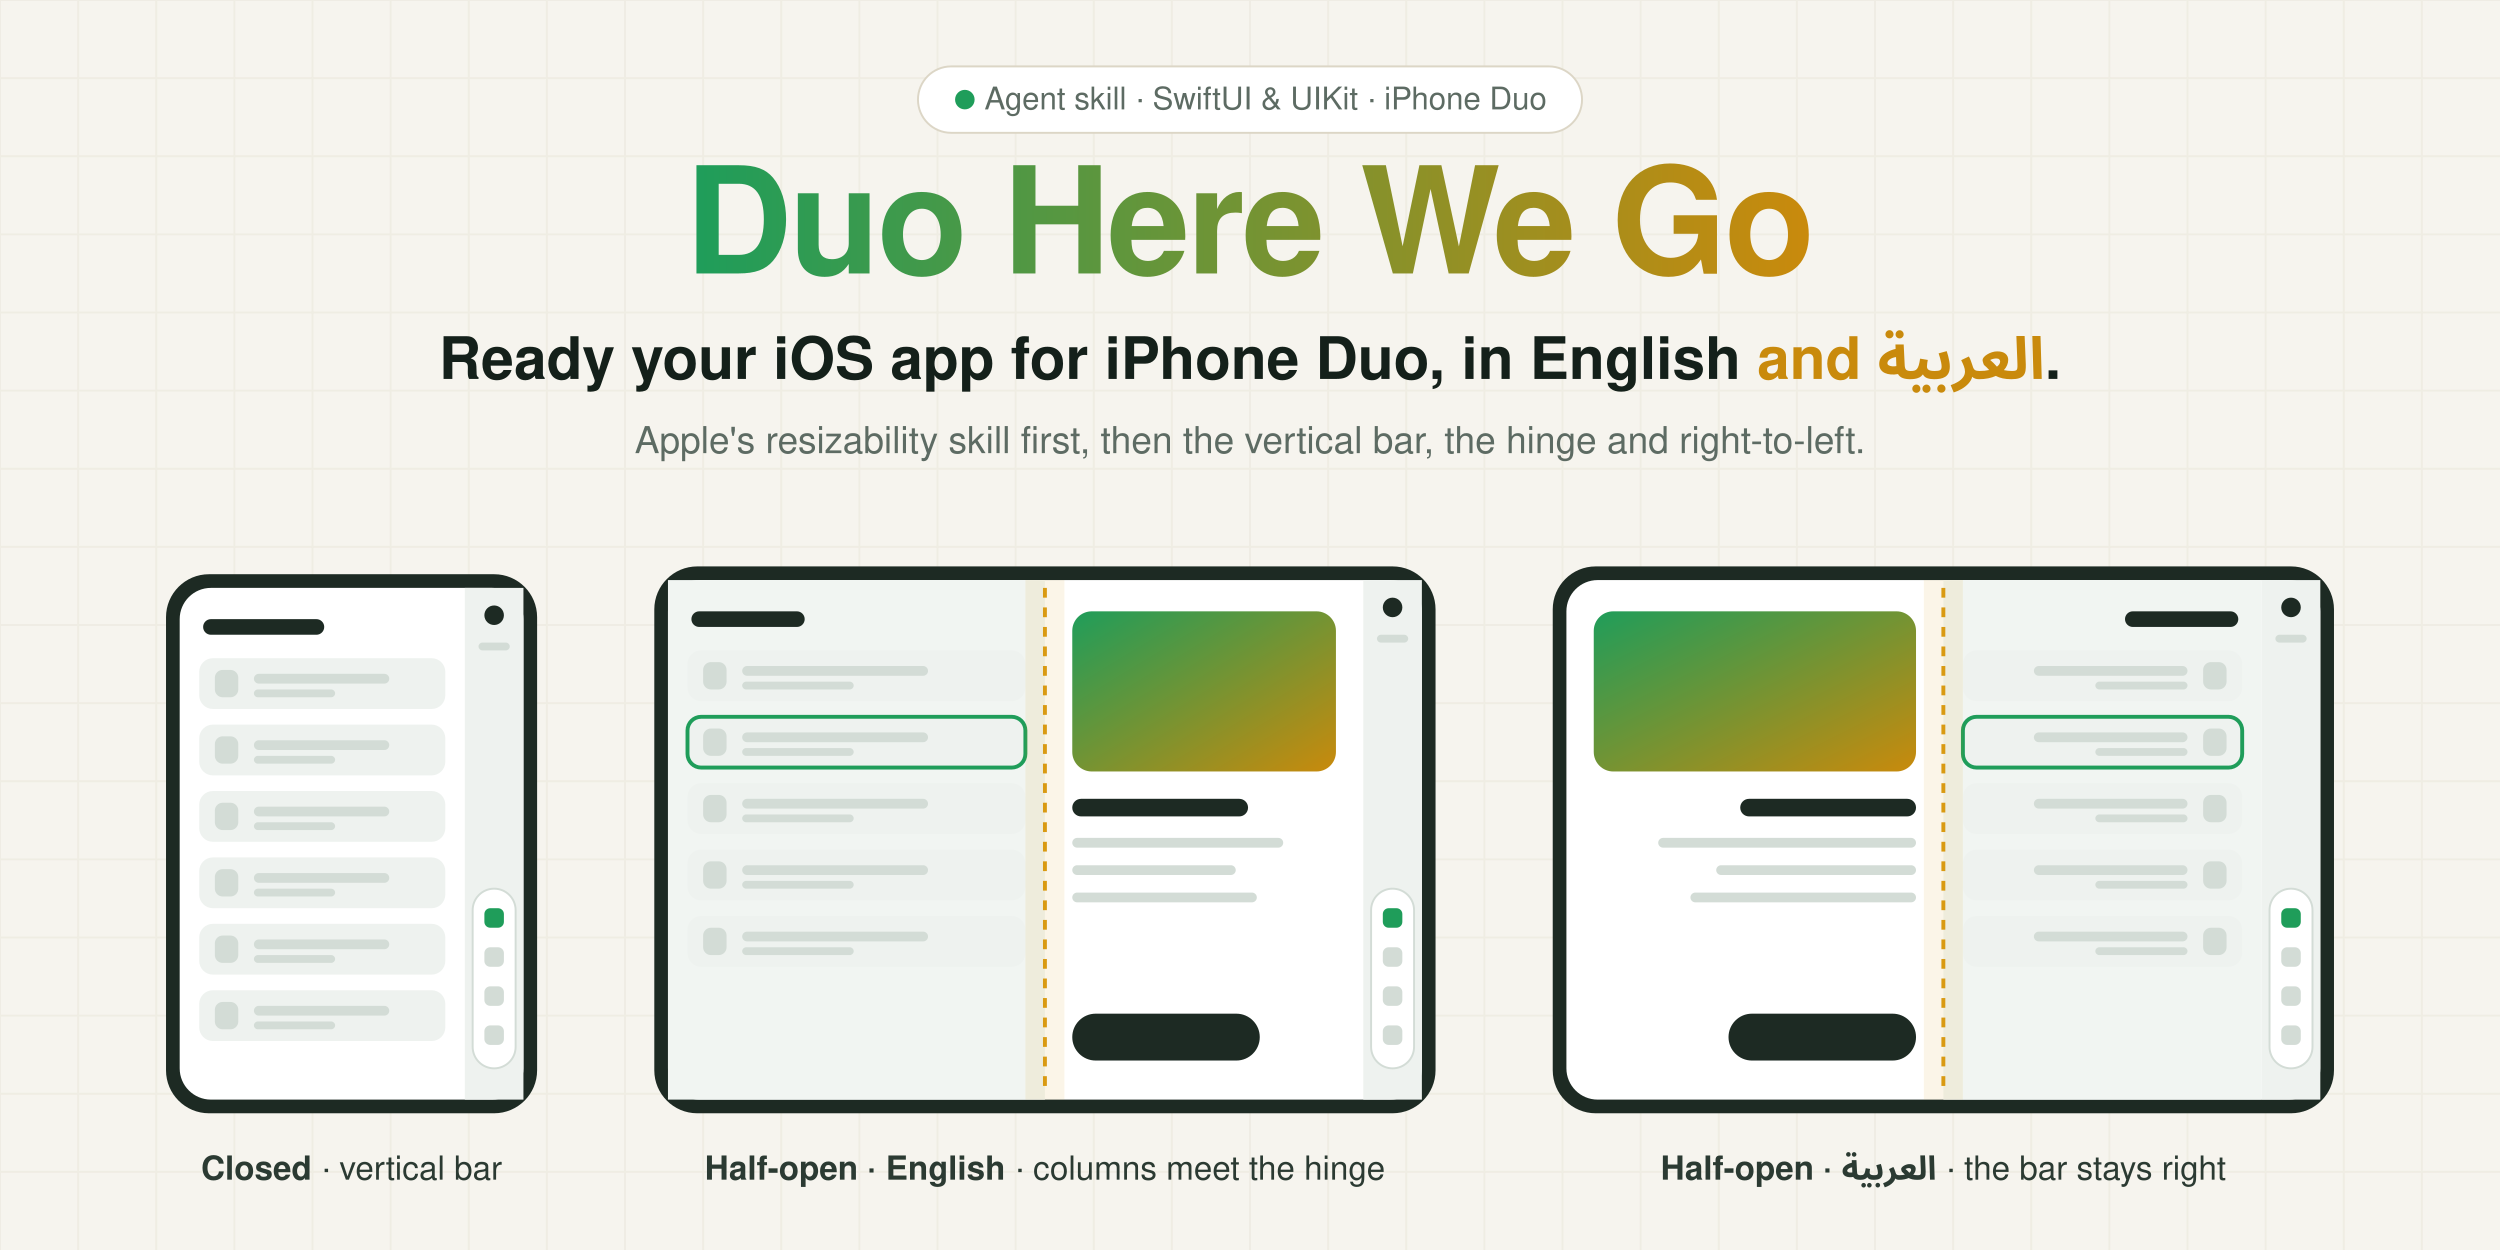
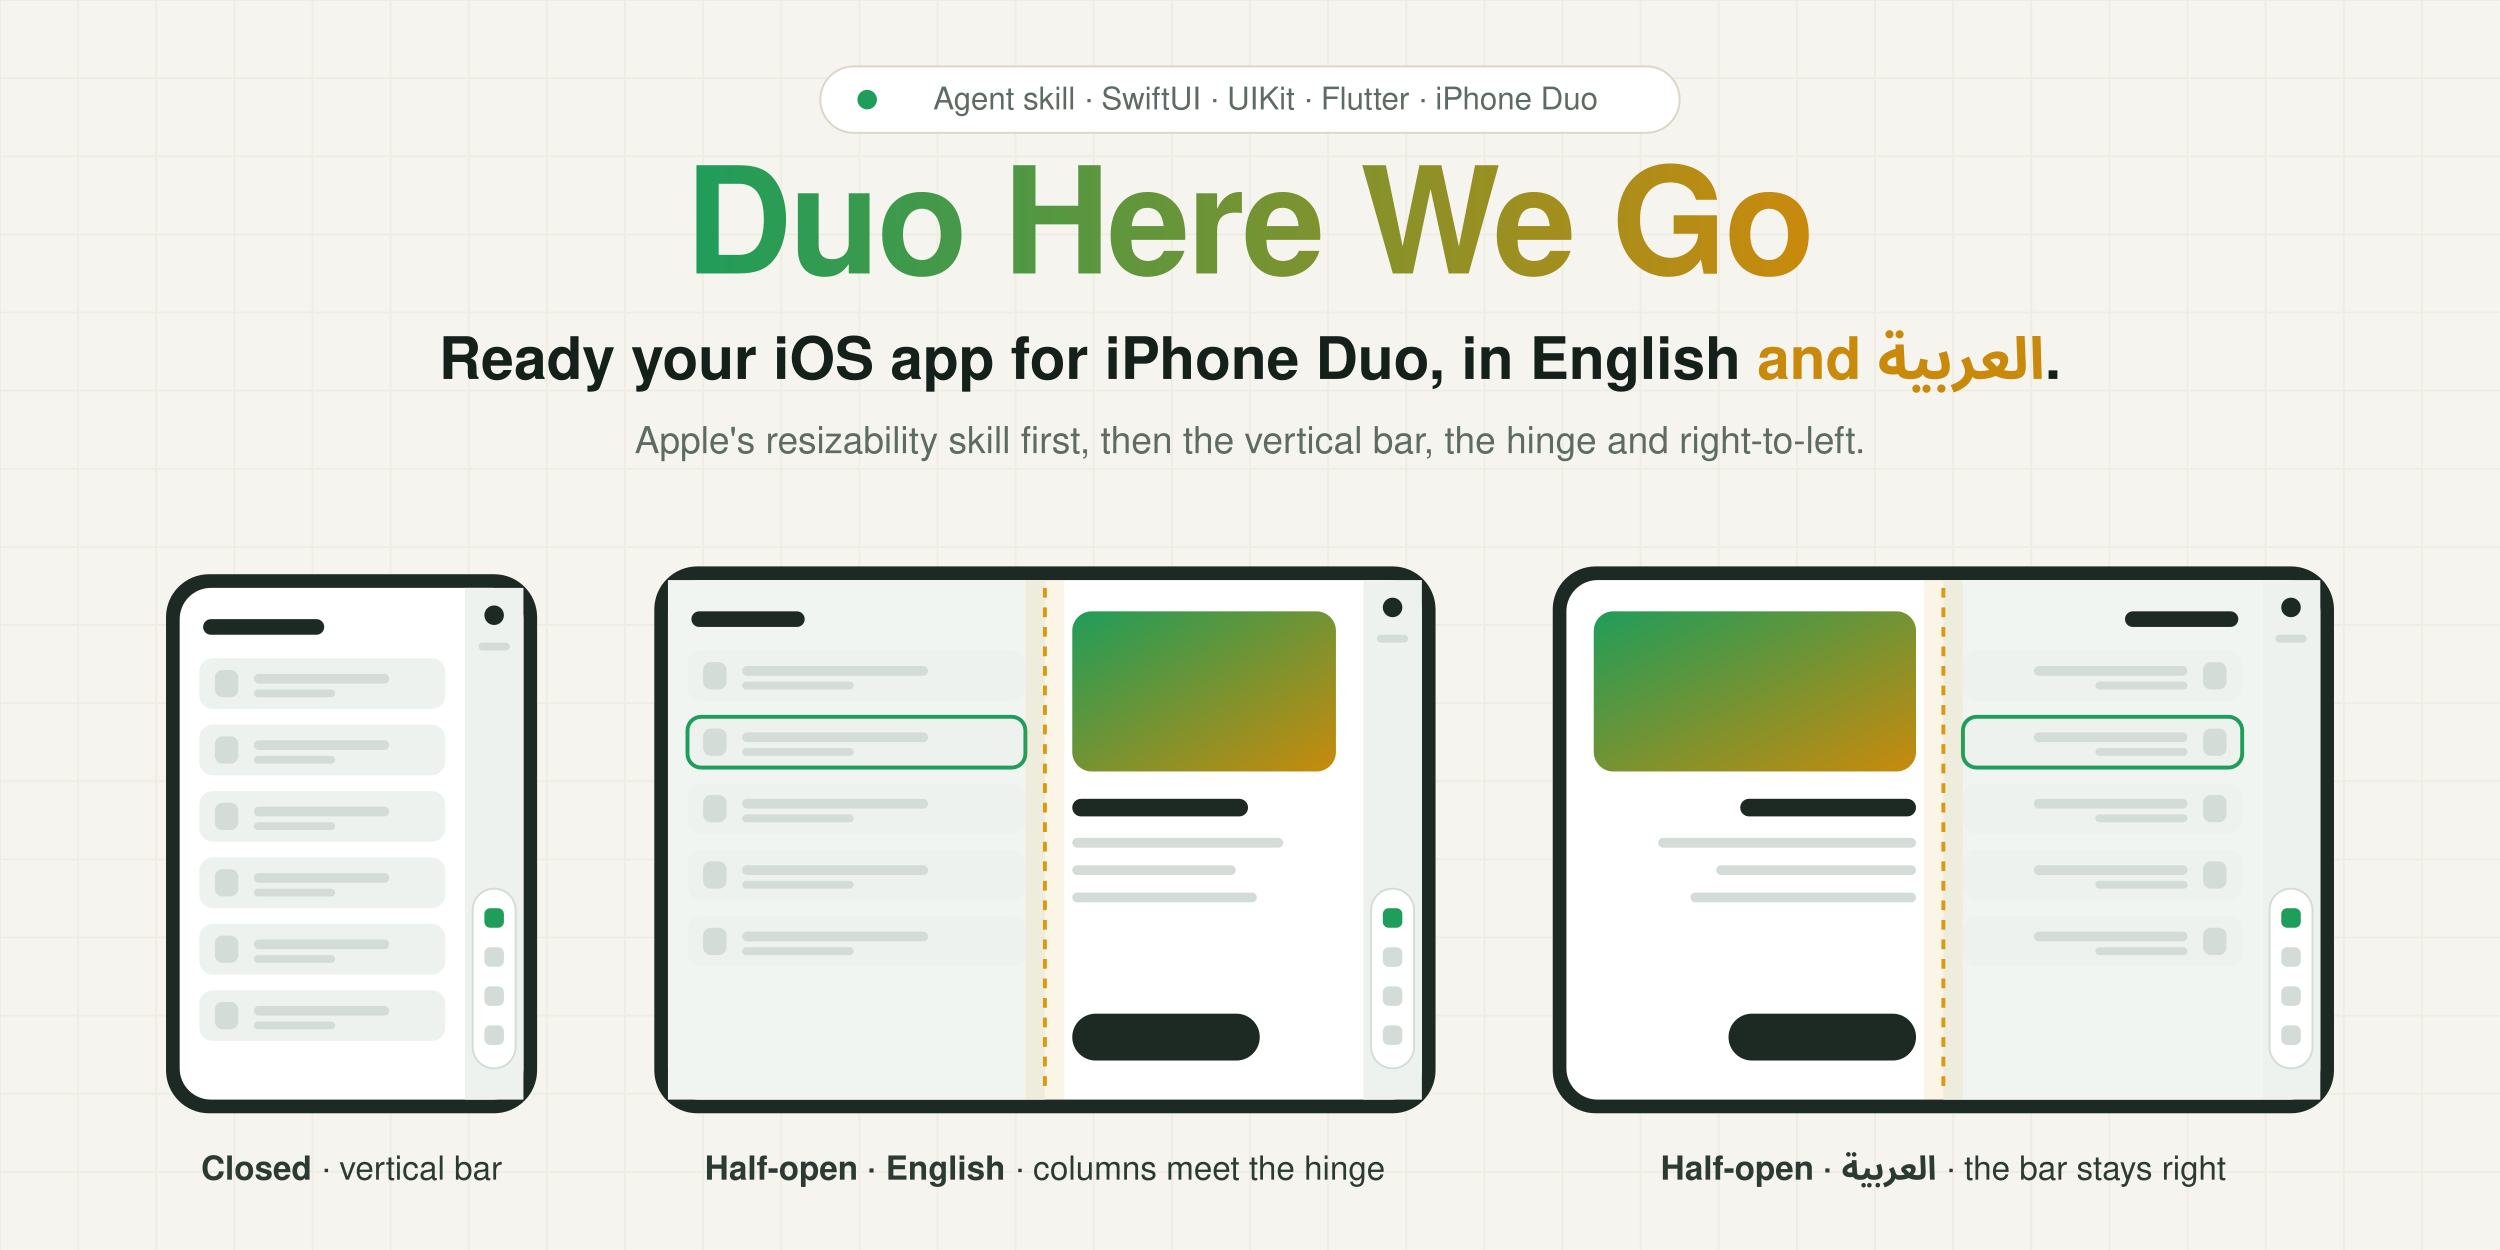
<svg xmlns="http://www.w3.org/2000/svg" width="1280" height="640" viewBox="0 0 1280 640" role="img" aria-labelledby="t d">
  <defs>
    <linearGradient id="title" x1="0" x2="1">
      <stop offset="0" stop-color="#1f9d5a" />
      <stop offset="1" stop-color="#c98a0c" />
    </linearGradient>
    <linearGradient id="hero" x1="0" y1="0" x2="1" y2="1">
      <stop offset="0" stop-color="#1f9d5a" />
      <stop offset="1" stop-color="#c98a0c" />
    </linearGradient>
  </defs>
  <rect width="1280" height="640" fill="#f6f4ee" />
  <g opacity="0.6">
    <path d="M0 0V640" stroke="#ebe7dc" />
    <path d="M40 0V640" stroke="#ebe7dc" />
    <path d="M80 0V640" stroke="#ebe7dc" />
    <path d="M120 0V640" stroke="#ebe7dc" />
    <path d="M160 0V640" stroke="#ebe7dc" />
    <path d="M200 0V640" stroke="#ebe7dc" />
    <path d="M240 0V640" stroke="#ebe7dc" />
    <path d="M280 0V640" stroke="#ebe7dc" />
    <path d="M320 0V640" stroke="#ebe7dc" />
    <path d="M360 0V640" stroke="#ebe7dc" />
    <path d="M400 0V640" stroke="#ebe7dc" />
    <path d="M440 0V640" stroke="#ebe7dc" />
    <path d="M480 0V640" stroke="#ebe7dc" />
    <path d="M520 0V640" stroke="#ebe7dc" />
    <path d="M560 0V640" stroke="#ebe7dc" />
    <path d="M600 0V640" stroke="#ebe7dc" />
    <path d="M640 0V640" stroke="#ebe7dc" />
    <path d="M680 0V640" stroke="#ebe7dc" />
    <path d="M720 0V640" stroke="#ebe7dc" />
    <path d="M760 0V640" stroke="#ebe7dc" />
    <path d="M800 0V640" stroke="#ebe7dc" />
    <path d="M840 0V640" stroke="#ebe7dc" />
    <path d="M880 0V640" stroke="#ebe7dc" />
    <path d="M920 0V640" stroke="#ebe7dc" />
    <path d="M960 0V640" stroke="#ebe7dc" />
    <path d="M1000 0V640" stroke="#ebe7dc" />
    <path d="M1040 0V640" stroke="#ebe7dc" />
    <path d="M1080 0V640" stroke="#ebe7dc" />
    <path d="M1120 0V640" stroke="#ebe7dc" />
    <path d="M1160 0V640" stroke="#ebe7dc" />
    <path d="M1200 0V640" stroke="#ebe7dc" />
    <path d="M1240 0V640" stroke="#ebe7dc" />
    <path d="M0 0H1280" stroke="#ebe7dc" />
    <path d="M0 40H1280" stroke="#ebe7dc" />
    <path d="M0 80H1280" stroke="#ebe7dc" />
    <path d="M0 120H1280" stroke="#ebe7dc" />
    <path d="M0 160H1280" stroke="#ebe7dc" />
    <path d="M0 200H1280" stroke="#ebe7dc" />
    <path d="M0 240H1280" stroke="#ebe7dc" />
    <path d="M0 280H1280" stroke="#ebe7dc" />
    <path d="M0 320H1280" stroke="#ebe7dc" />
    <path d="M0 360H1280" stroke="#ebe7dc" />
    <path d="M0 400H1280" stroke="#ebe7dc" />
    <path d="M0 440H1280" stroke="#ebe7dc" />
    <path d="M0 480H1280" stroke="#ebe7dc" />
    <path d="M0 520H1280" stroke="#ebe7dc" />
    <path d="M0 560H1280" stroke="#ebe7dc" />
    <path d="M0 600H1280" stroke="#ebe7dc" />
  </g>
  <g font-family="-apple-system, BlinkMacSystemFont, 'SF Pro Display', 'Segoe UI', Helvetica, Arial, sans-serif" text-anchor="middle">
-     <rect x="470.0" y="34" width="340" height="34" rx="17" fill="#ffffff" stroke="#dcd6c6" />
-     <circle cx="494.0" cy="51" r="5" fill="#1f9d5a" />
-     <text x="648.0" y="56" font-size="16" fill="#5d6b63">Agent skill · SwiftUI &amp; UIKit · iPhone Duo</text>
+     <rect x="420.0" y="34" width="440" height="34" rx="17" fill="#ffffff" stroke="#dcd6c6" />
+     <circle cx="444.0" cy="51" r="5" fill="#1f9d5a" />
+     <text x="648.0" y="56" font-size="16" fill="#5d6b63">Agent skill · SwiftUI · UIKit · Flutter · iPhone Duo</text>
    <text x="640.0" y="140" font-size="76" font-weight="800" letter-spacing="-1.5" fill="url(#title)">Duo Here We Go</text>
    <text x="640.0" y="194" font-size="30" font-weight="700" fill="#14201a">Ready your iOS app for iPhone Duo, in English <tspan fill="#c98a0c">and</tspan>
      <tspan font-family="'SF Arabic', 'Geeza Pro', 'Noto Sans Arabic', 'Segoe UI', Tahoma, sans-serif" fill="#c98a0c">العربية</tspan>.</text>
    <text x="640.0" y="232" font-size="19" fill="#5d6b63">Apple's resizability skill first, then the vertical bar, the hinge and right-to-left.</text>
  </g>
  <rect x="85.0" y="294" width="190" height="276" rx="22" fill="#1d2a23" />
  <rect x="92.0" y="301" width="176" height="262" rx="16" fill="#ffffff" />
  <rect x="104.0" y="317" width="62" height="8" rx="4" fill="#1d2a23" />
  <rect x="102.0" y="337" width="126" height="26" rx="7" fill="#eef2ef" />
  <rect x="110.0" y="343" width="12" height="14" rx="4" fill="#d3dcd6" />
  <rect x="130.0" y="345" width="69.3" height="5" rx="2.5" fill="#d3dcd6" />
  <rect x="130.0" y="353" width="41.58" height="4" rx="2" fill="#d3dcd6" />
  <rect x="102.0" y="371" width="126" height="26" rx="7" fill="#eef2ef" />
  <rect x="110.0" y="377" width="12" height="14" rx="4" fill="#d3dcd6" />
  <rect x="130.0" y="379" width="69.3" height="5" rx="2.5" fill="#d3dcd6" />
  <rect x="130.0" y="387" width="41.58" height="4" rx="2" fill="#d3dcd6" />
  <rect x="102.0" y="405" width="126" height="26" rx="7" fill="#eef2ef" />
  <rect x="110.0" y="411" width="12" height="14" rx="4" fill="#d3dcd6" />
  <rect x="130.0" y="413" width="69.3" height="5" rx="2.5" fill="#d3dcd6" />
  <rect x="130.0" y="421" width="41.58" height="4" rx="2" fill="#d3dcd6" />
  <rect x="102.0" y="439" width="126" height="26" rx="7" fill="#eef2ef" />
  <rect x="110.0" y="445" width="12" height="14" rx="4" fill="#d3dcd6" />
  <rect x="130.0" y="447" width="69.3" height="5" rx="2.5" fill="#d3dcd6" />
  <rect x="130.0" y="455" width="41.58" height="4" rx="2" fill="#d3dcd6" />
  <rect x="102.0" y="473" width="126" height="26" rx="7" fill="#eef2ef" />
  <rect x="110.0" y="479" width="12" height="14" rx="4" fill="#d3dcd6" />
  <rect x="130.0" y="481" width="69.3" height="5" rx="2.5" fill="#d3dcd6" />
  <rect x="130.0" y="489" width="41.58" height="4" rx="2" fill="#d3dcd6" />
  <rect x="102.0" y="507" width="126" height="26" rx="7" fill="#eef2ef" />
  <rect x="110.0" y="513" width="12" height="14" rx="4" fill="#d3dcd6" />
  <rect x="130.0" y="515" width="69.3" height="5" rx="2.5" fill="#d3dcd6" />
  <rect x="130.0" y="523" width="41.58" height="4" rx="2" fill="#d3dcd6" />
  <rect x="238.0" y="301" width="30" height="262" fill="#eef2ef" />
  <circle cx="253.0" cy="315" r="5" fill="#1d2a23" />
  <rect x="245.0" y="329" width="16" height="4" rx="2" fill="#d3dcd6" />
  <rect x="242.0" y="455" width="22" height="92" rx="11" fill="#ffffff" stroke="#d3dcd6" />
  <rect x="248.0" y="465" width="10" height="10" rx="3" fill="#1f9d5a" />
  <rect x="248.0" y="485" width="10" height="10" rx="3" fill="#d3dcd6" />
  <rect x="248.0" y="505" width="10" height="10" rx="3" fill="#d3dcd6" />
  <rect x="248.0" y="525" width="10" height="10" rx="3" fill="#d3dcd6" />
  <rect x="335.0" y="290" width="400" height="280" rx="22" fill="#1d2a23" />
  <rect x="342.0" y="297" width="386" height="266" rx="16" fill="#ffffff" />
  <rect x="342.0" y="297" width="193.0" height="266" fill="#f1f5f2" />
  <rect x="354.0" y="313" width="58" height="8" rx="4" fill="#1d2a23" />
  <rect x="352.0" y="333" width="173.0" height="26" rx="7" fill="#eef2ef" />
  <rect x="360.0" y="339" width="12" height="14" rx="4" fill="#d3dcd6" />
  <rect x="380.0" y="341" width="95.15" height="5" rx="2.5" fill="#d3dcd6" />
  <rect x="380.0" y="349" width="57.09" height="4" rx="2" fill="#d3dcd6" />
  <rect x="352.0" y="367" width="173.0" height="26" rx="7" fill="#eef2ef" />
  <rect x="360.0" y="373" width="12" height="14" rx="4" fill="#d3dcd6" />
  <rect x="380.0" y="375" width="95.15" height="5" rx="2.5" fill="#d3dcd6" />
  <rect x="380.0" y="383" width="57.09" height="4" rx="2" fill="#d3dcd6" />
  <rect x="352.0" y="401" width="173.0" height="26" rx="7" fill="#eef2ef" />
  <rect x="360.0" y="407" width="12" height="14" rx="4" fill="#d3dcd6" />
  <rect x="380.0" y="409" width="95.15" height="5" rx="2.5" fill="#d3dcd6" />
  <rect x="380.0" y="417" width="57.09" height="4" rx="2" fill="#d3dcd6" />
  <rect x="352.0" y="435" width="173.0" height="26" rx="7" fill="#eef2ef" />
  <rect x="360.0" y="441" width="12" height="14" rx="4" fill="#d3dcd6" />
  <rect x="380.0" y="443" width="95.15" height="5" rx="2.5" fill="#d3dcd6" />
  <rect x="380.0" y="451" width="57.09" height="4" rx="2" fill="#d3dcd6" />
  <rect x="352.0" y="469" width="173.0" height="26" rx="7" fill="#eef2ef" />
  <rect x="360.0" y="475" width="12" height="14" rx="4" fill="#d3dcd6" />
  <rect x="380.0" y="477" width="95.15" height="5" rx="2.5" fill="#d3dcd6" />
  <rect x="380.0" y="485" width="57.09" height="4" rx="2" fill="#d3dcd6" />
  <rect x="352.0" y="367" width="173.0" height="26" rx="7" fill="none" stroke="#1f9d5a" stroke-width="2" />
  <rect x="549.0" y="313" width="135.0" height="82" rx="10" fill="url(#hero)" />
  <rect x="549.0" y="409" width="90" height="9" rx="4.5" fill="#1d2a23" />
  <rect x="549.0" y="429" width="108.0" height="5" rx="2.5" fill="#d3dcd6" />
  <rect x="549.0" y="443" width="83.7" height="5" rx="2.5" fill="#d3dcd6" />
  <rect x="549.0" y="457" width="94.5" height="5" rx="2.5" fill="#d3dcd6" />
  <rect x="549.0" y="519" width="96" height="24" rx="12" fill="#1d2a23" />
  <rect x="525.0" y="297" width="20" height="266" fill="#d99a12" opacity="0.10" />
  <line x1="535.0" y1="301" x2="535.0" y2="559" stroke="#d99a12" stroke-width="2" stroke-dasharray="5 5" />
  <rect x="698.0" y="297" width="30" height="266" fill="#eef2ef" />
  <circle cx="713.0" cy="311" r="5" fill="#1d2a23" />
  <rect x="705.0" y="325" width="16" height="4" rx="2" fill="#d3dcd6" />
  <rect x="702.0" y="455" width="22" height="92" rx="11" fill="#ffffff" stroke="#d3dcd6" />
  <rect x="708.0" y="465" width="10" height="10" rx="3" fill="#1f9d5a" />
  <rect x="708.0" y="485" width="10" height="10" rx="3" fill="#d3dcd6" />
  <rect x="708.0" y="505" width="10" height="10" rx="3" fill="#d3dcd6" />
  <rect x="708.0" y="525" width="10" height="10" rx="3" fill="#d3dcd6" />
  <rect x="795.0" y="290" width="400" height="280" rx="22" fill="#1d2a23" />
  <rect x="802.0" y="297" width="386" height="266" rx="16" fill="#ffffff" />
  <rect x="995.0" y="297" width="163.0" height="266" fill="#f1f5f2" />
  <rect x="1088.0" y="313" width="58" height="8" rx="4" fill="#1d2a23" />
  <rect x="1005.0" y="333" width="143.0" height="26" rx="7" fill="#eef2ef" />
  <rect x="1128.0" y="339" width="12" height="14" rx="4" fill="#d3dcd6" />
  <rect x="1041.35" y="341" width="78.65" height="5" rx="2.5" fill="#d3dcd6" />
  <rect x="1072.81" y="349" width="47.19" height="4" rx="2" fill="#d3dcd6" />
  <rect x="1005.0" y="367" width="143.0" height="26" rx="7" fill="#eef2ef" />
  <rect x="1128.0" y="373" width="12" height="14" rx="4" fill="#d3dcd6" />
  <rect x="1041.35" y="375" width="78.65" height="5" rx="2.5" fill="#d3dcd6" />
  <rect x="1072.81" y="383" width="47.19" height="4" rx="2" fill="#d3dcd6" />
  <rect x="1005.0" y="401" width="143.0" height="26" rx="7" fill="#eef2ef" />
  <rect x="1128.0" y="407" width="12" height="14" rx="4" fill="#d3dcd6" />
  <rect x="1041.35" y="409" width="78.65" height="5" rx="2.5" fill="#d3dcd6" />
  <rect x="1072.81" y="417" width="47.19" height="4" rx="2" fill="#d3dcd6" />
  <rect x="1005.0" y="435" width="143.0" height="26" rx="7" fill="#eef2ef" />
  <rect x="1128.0" y="441" width="12" height="14" rx="4" fill="#d3dcd6" />
  <rect x="1041.35" y="443" width="78.65" height="5" rx="2.5" fill="#d3dcd6" />
  <rect x="1072.81" y="451" width="47.19" height="4" rx="2" fill="#d3dcd6" />
  <rect x="1005.0" y="469" width="143.0" height="26" rx="7" fill="#eef2ef" />
  <rect x="1128.0" y="475" width="12" height="14" rx="4" fill="#d3dcd6" />
  <rect x="1041.35" y="477" width="78.65" height="5" rx="2.5" fill="#d3dcd6" />
  <rect x="1072.81" y="485" width="47.19" height="4" rx="2" fill="#d3dcd6" />
  <rect x="1005.0" y="367" width="143.0" height="26" rx="7" fill="none" stroke="#1f9d5a" stroke-width="2" />
  <rect x="816.0" y="313" width="165.0" height="82" rx="10" fill="url(#hero)" />
  <rect x="891.0" y="409" width="90" height="9" rx="4.5" fill="#1d2a23" />
  <rect x="849.0" y="429" width="132.0" height="5" rx="2.5" fill="#d3dcd6" />
  <rect x="878.7" y="443" width="102.3" height="5" rx="2.5" fill="#d3dcd6" />
  <rect x="865.5" y="457" width="115.5" height="5" rx="2.5" fill="#d3dcd6" />
  <rect x="885.0" y="519" width="96" height="24" rx="12" fill="#1d2a23" />
  <rect x="985.0" y="297" width="20" height="266" fill="#d99a12" opacity="0.10" />
  <line x1="995.0" y1="301" x2="995.0" y2="559" stroke="#d99a12" stroke-width="2" stroke-dasharray="5 5" />
  <rect x="1158.0" y="297" width="30" height="266" fill="#eef2ef" />
  <circle cx="1173.0" cy="311" r="5" fill="#1d2a23" />
  <rect x="1165.0" y="325" width="16" height="4" rx="2" fill="#d3dcd6" />
  <rect x="1162.0" y="455" width="22" height="92" rx="11" fill="#ffffff" stroke="#d3dcd6" />
  <rect x="1168.0" y="465" width="10" height="10" rx="3" fill="#1f9d5a" />
  <rect x="1168.0" y="485" width="10" height="10" rx="3" fill="#d3dcd6" />
  <rect x="1168.0" y="505" width="10" height="10" rx="3" fill="#d3dcd6" />
  <rect x="1168.0" y="525" width="10" height="10" rx="3" fill="#d3dcd6" />
  <g font-family="-apple-system, BlinkMacSystemFont, 'SF Pro Display', 'Segoe UI', Helvetica, Arial, sans-serif" font-size="17" text-anchor="middle" fill="#2b3a32">
    <text x="180.0" y="604">
      <tspan font-weight="700">Closed</tspan> · vertical bar</text>
    <text x="535.0" y="604">
      <tspan font-weight="700">Half-open · English</tspan> · columns meet the hinge</text>
    <text x="995.0" y="604">
      <tspan font-weight="700">Half-open · <tspan font-family="'SF Arabic', 'Geeza Pro', 'Noto Sans Arabic', 'Segoe UI', Tahoma, sans-serif">العربية</tspan>
      </tspan> · the bar stays right</text>
  </g>
</svg>
